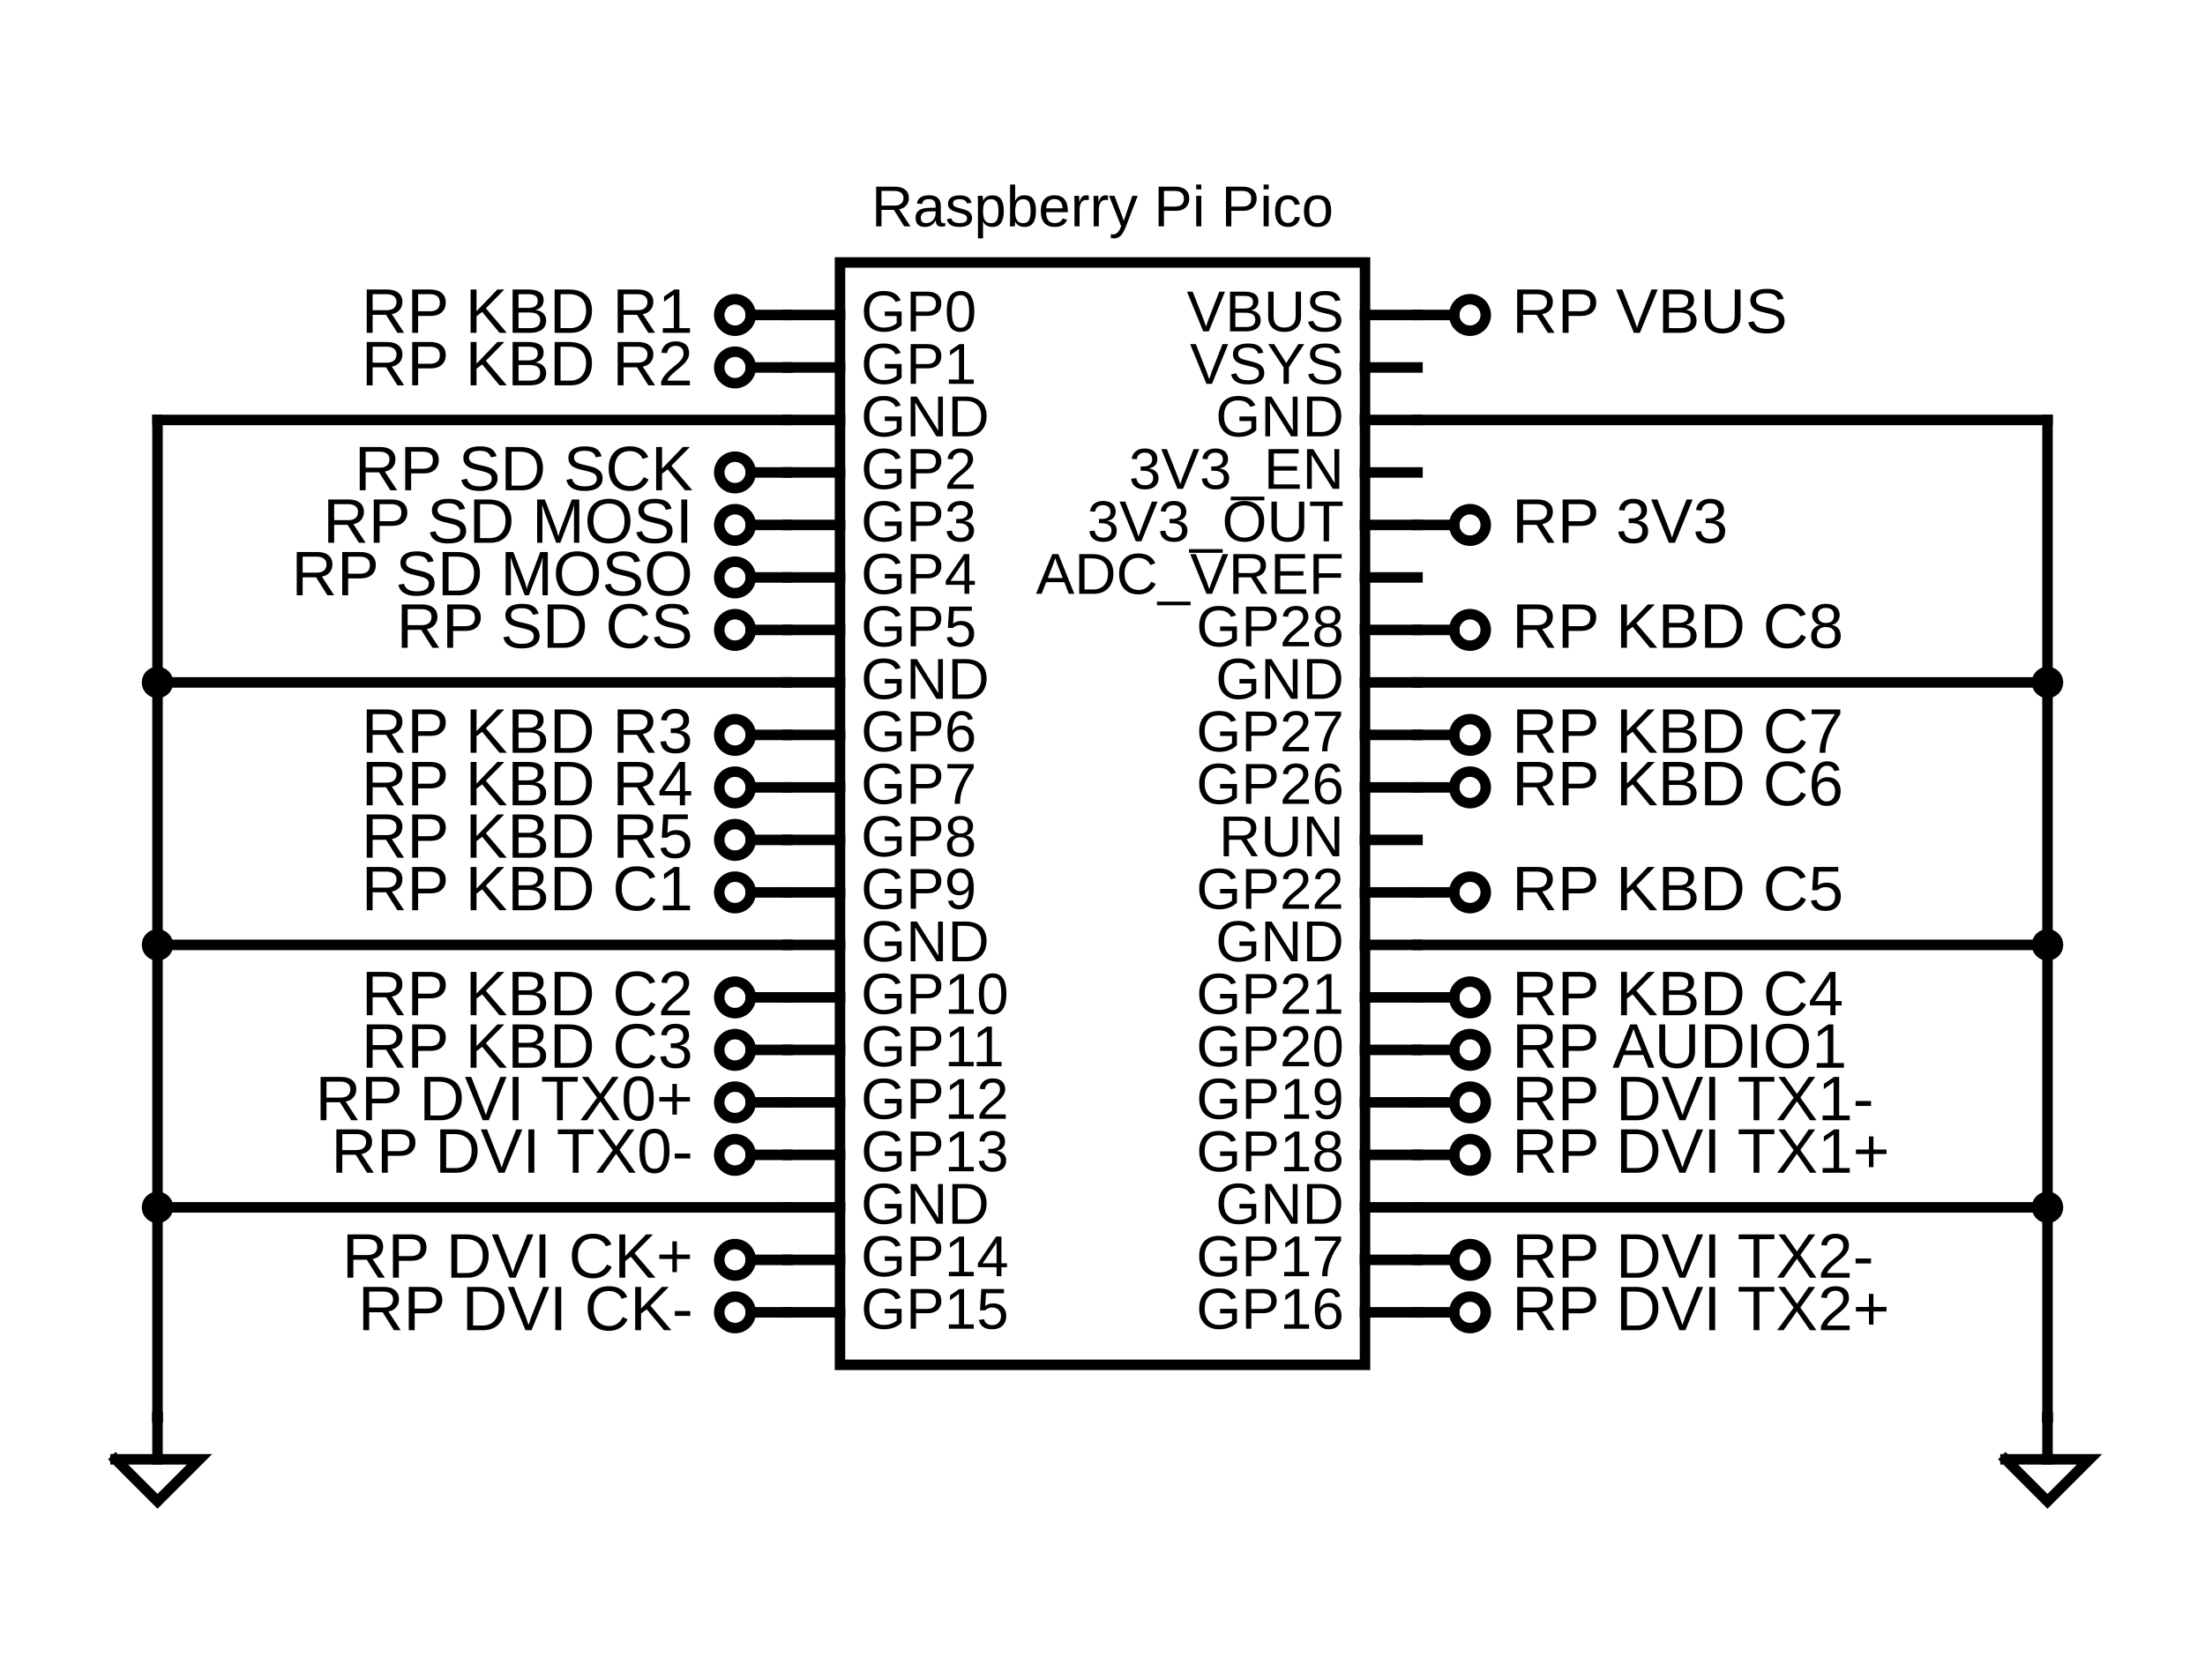
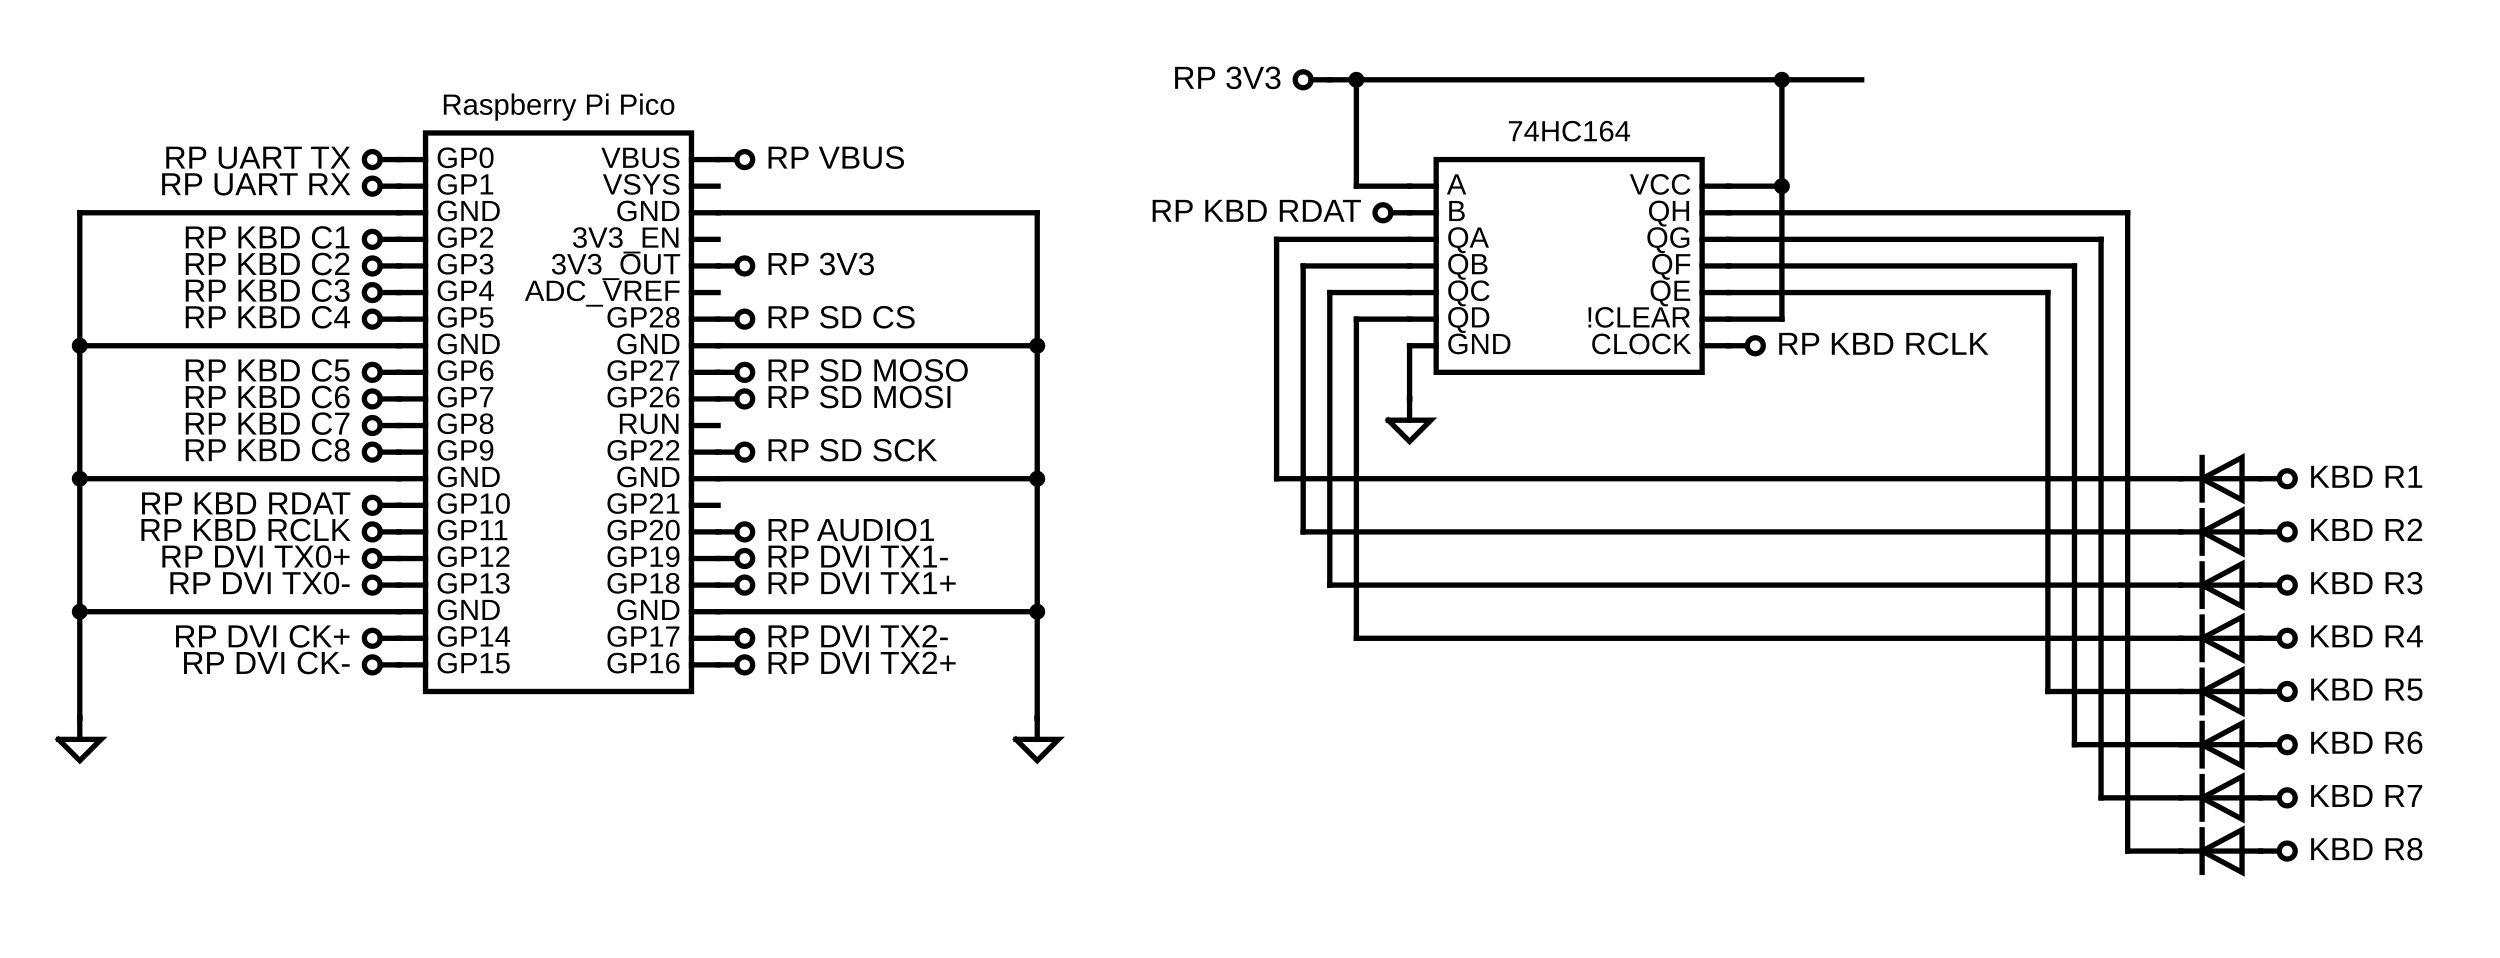
- <svg xmlns="http://www.w3.org/2000/svg" version="1.1" width="420" height="320">
-   <text x="288" y="120" style="font-family:Arial;font-size:12px;text-anchor:start" dominant-baseline="middle" transform="rotate(0, 288, 120)">RP KBD C8</text>
-   <line x1="270" y1="120" x2="277" y2="120" style="stroke:rgb(0, 0, 0);stroke-linecap:square;stroke-width:2" />
-   <ellipse cx="280" cy="120" rx="3" ry="3" style="fill-opacity:0;fill:rgb(0, 0, 0);stroke:rgb(0, 0, 0);stroke-width:2" />
-   <text x="288" y="150" style="font-family:Arial;font-size:12px;text-anchor:start" dominant-baseline="middle" transform="rotate(0, 288, 150)">RP KBD C6</text>
-   <line x1="270" y1="150" x2="277" y2="150" style="stroke:rgb(0, 0, 0);stroke-linecap:square;stroke-width:2" />
-   <ellipse cx="280" cy="150" rx="3" ry="3" style="fill-opacity:0;fill:rgb(0, 0, 0);stroke:rgb(0, 0, 0);stroke-width:2" />
-   <text x="288" y="170" style="font-family:Arial;font-size:12px;text-anchor:start" dominant-baseline="middle" transform="rotate(0, 288, 170)">RP KBD C5</text>
-   <line x1="270" y1="170" x2="277" y2="170" style="stroke:rgb(0, 0, 0);stroke-linecap:square;stroke-width:2" />
-   <ellipse cx="280" cy="170" rx="3" ry="3" style="fill-opacity:0;fill:rgb(0, 0, 0);stroke:rgb(0, 0, 0);stroke-width:2" />
-   <text x="132" y="200" style="font-family:Arial;font-size:12px;text-anchor:end" dominant-baseline="middle" transform="rotate(0, 132, 200)">RP KBD C3</text>
-   <line x1="143" y1="200" x2="150" y2="200" style="stroke:rgb(0, 0, 0);stroke-linecap:square;stroke-width:2" />
-   <ellipse cx="140" cy="200" rx="3" ry="3" style="fill-opacity:0;fill:rgb(0, 0, 0);stroke:rgb(0, 0, 0);stroke-width:2" />
-   <text x="132" y="190" style="font-family:Arial;font-size:12px;text-anchor:end" dominant-baseline="middle" transform="rotate(0, 132, 190)">RP KBD C2</text>
-   <line x1="143" y1="190" x2="150" y2="190" style="stroke:rgb(0, 0, 0);stroke-linecap:square;stroke-width:2" />
-   <ellipse cx="140" cy="190" rx="3" ry="3" style="fill-opacity:0;fill:rgb(0, 0, 0);stroke:rgb(0, 0, 0);stroke-width:2" />
-   <text x="132" y="170" style="font-family:Arial;font-size:12px;text-anchor:end" dominant-baseline="middle" transform="rotate(0, 132, 170)">RP KBD C1</text>
-   <line x1="143" y1="170" x2="150" y2="170" style="stroke:rgb(0, 0, 0);stroke-linecap:square;stroke-width:2" />
-   <ellipse cx="140" cy="170" rx="3" ry="3" style="fill-opacity:0;fill:rgb(0, 0, 0);stroke:rgb(0, 0, 0);stroke-width:2" />
-   <text x="132" y="160" style="font-family:Arial;font-size:12px;text-anchor:end" dominant-baseline="middle" transform="rotate(0, 132, 160)">RP KBD R5</text>
+ <svg xmlns="http://www.w3.org/2000/svg" version="1.1" width="940" height="360">
+   <line x1="800" y1="320" x2="820" y2="320" style="stroke:rgb(0, 0, 0);stroke-linecap:square;stroke-width:2" />
+   <line x1="790" y1="300" x2="820" y2="300" style="stroke:rgb(0, 0, 0);stroke-linecap:square;stroke-width:2" />
+   <line x1="780" y1="280" x2="830" y2="280" style="stroke:rgb(0, 0, 0);stroke-linecap:square;stroke-width:2" />
+   <line x1="770" y1="260" x2="820" y2="260" style="stroke:rgb(0, 0, 0);stroke-linecap:square;stroke-width:2" />
+   <line x1="480" y1="180" x2="820" y2="180" style="stroke:rgb(0, 0, 0);stroke-linecap:square;stroke-width:2" />
+   <line x1="500" y1="110" x2="500" y2="220" style="stroke:rgb(0, 0, 0);stroke-linecap:square;stroke-width:2" />
+   <line x1="480" y1="90" x2="480" y2="180" style="stroke:rgb(0, 0, 0);stroke-linecap:square;stroke-width:2" />
+   <line x1="500" y1="220" x2="820" y2="220" style="stroke:rgb(0, 0, 0);stroke-linecap:square;stroke-width:2" />
+   <line x1="490" y1="100" x2="490" y2="200" style="stroke:rgb(0, 0, 0);stroke-linecap:square;stroke-width:2" />
+   <line x1="480" y1="90" x2="530" y2="90" style="stroke:rgb(0, 0, 0);stroke-linecap:square;stroke-width:2" />
+   <line x1="490" y1="100" x2="530" y2="100" style="stroke:rgb(0, 0, 0);stroke-linecap:square;stroke-width:2" />
+   <line x1="500" y1="110" x2="530" y2="110" style="stroke:rgb(0, 0, 0);stroke-linecap:square;stroke-width:2" />
+   <line x1="490" y1="200" x2="820" y2="200" style="stroke:rgb(0, 0, 0);stroke-linecap:square;stroke-width:2" />
+   <line x1="800" y1="80" x2="800" y2="320" style="stroke:rgb(0, 0, 0);stroke-linecap:square;stroke-width:2" />
+   <line x1="650" y1="80" x2="800" y2="80" style="stroke:rgb(0, 0, 0);stroke-linecap:square;stroke-width:2" />
+   <line x1="790" y1="90" x2="790" y2="300" style="stroke:rgb(0, 0, 0);stroke-linecap:square;stroke-width:2" />
+   <line x1="650" y1="90" x2="790" y2="90" style="stroke:rgb(0, 0, 0);stroke-linecap:square;stroke-width:2" />
+   <line x1="780" y1="100" x2="780" y2="280" style="stroke:rgb(0, 0, 0);stroke-linecap:square;stroke-width:2" />
+   <line x1="650" y1="100" x2="780" y2="100" style="stroke:rgb(0, 0, 0);stroke-linecap:square;stroke-width:2" />
+   <line x1="770" y1="110" x2="770" y2="260" style="stroke:rgb(0, 0, 0);stroke-linecap:square;stroke-width:2" />
+   <line x1="650" y1="110" x2="770" y2="110" style="stroke:rgb(0, 0, 0);stroke-linecap:square;stroke-width:2" />
+   <line x1="510" y1="240" x2="820" y2="240" style="stroke:rgb(0, 0, 0);stroke-linecap:square;stroke-width:2" />
+   <line x1="510" y1="120" x2="510" y2="240" style="stroke:rgb(0, 0, 0);stroke-linecap:square;stroke-width:2" />
+   <line x1="510" y1="120" x2="530" y2="120" style="stroke:rgb(0, 0, 0);stroke-linecap:square;stroke-width:2" />
+   <line x1="530" y1="150" x2="530" y2="150" style="stroke:rgb(0, 0, 0);stroke-linecap:square;stroke-width:2" />
+   <line x1="530" y1="150" x2="530" y2="158" style="stroke:rgb(0, 0, 0);stroke-linecap:square;stroke-width:2" />
+   <path d="M 522,158 L 538,158 L 530,166 L 522,158" style="fill-opacity:0;fill:rgb(0, 0, 0);stroke:rgb(0, 0, 0);stroke-linecap:square;stroke-width:2" />
+   <line x1="530" y1="130" x2="530" y2="150" style="stroke:rgb(0, 0, 0);stroke-linecap:square;stroke-width:2" />
+   <line x1="670" y1="70" x2="670" y2="120" style="stroke:rgb(0, 0, 0);stroke-linecap:square;stroke-width:2" />
+   <line x1="650" y1="120" x2="670" y2="120" style="stroke:rgb(0, 0, 0);stroke-linecap:square;stroke-width:2" />
+   <text x="668" y="130" style="font-family:Arial;font-size:12px;text-anchor:start" dominant-baseline="middle" transform="rotate(0, 668, 130)">RP KBD RCLK</text>
+   <line x1="650" y1="130" x2="657" y2="130" style="stroke:rgb(0, 0, 0);stroke-linecap:square;stroke-width:2" />
+   <ellipse cx="660" cy="130" rx="3" ry="3" style="fill-opacity:0;fill:rgb(0, 0, 0);stroke:rgb(0, 0, 0);stroke-width:2" />
+   <text x="512" y="80" style="font-family:Arial;font-size:12px;text-anchor:end" dominant-baseline="middle" transform="rotate(0, 512, 80)">RP KBD RDAT</text>
+   <line x1="523" y1="80" x2="530" y2="80" style="stroke:rgb(0, 0, 0);stroke-linecap:square;stroke-width:2" />
+   <ellipse cx="520" cy="80" rx="3" ry="3" style="fill-opacity:0;fill:rgb(0, 0, 0);stroke:rgb(0, 0, 0);stroke-width:2" />
+   <line x1="670" y1="30" x2="670" y2="70" style="stroke:rgb(0, 0, 0);stroke-linecap:square;stroke-width:2" />
+   <line x1="650" y1="70" x2="670" y2="70" style="stroke:rgb(0, 0, 0);stroke-linecap:square;stroke-width:2" />
+   <line x1="510" y1="70" x2="530" y2="70" style="stroke:rgb(0, 0, 0);stroke-linecap:square;stroke-width:2" />
+   <line x1="510" y1="30" x2="510" y2="70" style="stroke:rgb(0, 0, 0);stroke-linecap:square;stroke-width:2" />
+   <line x1="500" y1="30" x2="700" y2="30" style="stroke:rgb(0, 0, 0);stroke-linecap:square;stroke-width:2" />
+   <line x1="850" y1="320" x2="820" y2="320" style="stroke:rgb(0, 0, 0);stroke-linecap:square;stroke-width:2" />
+   <path d="M 828,320 M 828,312 L 828,328 M 828,320 L 843,328 L 843,312 L 828,320" style="fill-opacity:0;fill:rgb(0, 0, 0);stroke:rgb(0, 0, 0);stroke-linecap:square;stroke-width:2" />
+   <line x1="850" y1="300" x2="820" y2="300" style="stroke:rgb(0, 0, 0);stroke-linecap:square;stroke-width:2" />
+   <path d="M 828,300 M 828,292 L 828,308 M 828,300 L 843,308 L 843,292 L 828,300" style="fill-opacity:0;fill:rgb(0, 0, 0);stroke:rgb(0, 0, 0);stroke-linecap:square;stroke-width:2" />
+   <line x1="850" y1="280" x2="820" y2="280" style="stroke:rgb(0, 0, 0);stroke-linecap:square;stroke-width:2" />
+   <path d="M 828,280 M 828,272 L 828,288 M 828,280 L 843,288 L 843,272 L 828,280" style="fill-opacity:0;fill:rgb(0, 0, 0);stroke:rgb(0, 0, 0);stroke-linecap:square;stroke-width:2" />
+   <line x1="850" y1="260" x2="820" y2="260" style="stroke:rgb(0, 0, 0);stroke-linecap:square;stroke-width:2" />
+   <path d="M 828,260 M 828,252 L 828,268 M 828,260 L 843,268 L 843,252 L 828,260" style="fill-opacity:0;fill:rgb(0, 0, 0);stroke:rgb(0, 0, 0);stroke-linecap:square;stroke-width:2" />
+   <line x1="850" y1="240" x2="820" y2="240" style="stroke:rgb(0, 0, 0);stroke-linecap:square;stroke-width:2" />
+   <path d="M 828,240 M 828,232 L 828,248 M 828,240 L 843,248 L 843,232 L 828,240" style="fill-opacity:0;fill:rgb(0, 0, 0);stroke:rgb(0, 0, 0);stroke-linecap:square;stroke-width:2" />
+   <line x1="850" y1="220" x2="820" y2="220" style="stroke:rgb(0, 0, 0);stroke-linecap:square;stroke-width:2" />
+   <path d="M 828,220 M 828,212 L 828,228 M 828,220 L 843,228 L 843,212 L 828,220" style="fill-opacity:0;fill:rgb(0, 0, 0);stroke:rgb(0, 0, 0);stroke-linecap:square;stroke-width:2" />
+   <line x1="850" y1="200" x2="820" y2="200" style="stroke:rgb(0, 0, 0);stroke-linecap:square;stroke-width:2" />
+   <path d="M 828,200 M 828,192 L 828,208 M 828,200 L 843,208 L 843,192 L 828,200" style="fill-opacity:0;fill:rgb(0, 0, 0);stroke:rgb(0, 0, 0);stroke-linecap:square;stroke-width:2" />
+   <line x1="850" y1="180" x2="820" y2="180" style="stroke:rgb(0, 0, 0);stroke-linecap:square;stroke-width:2" />
+   <path d="M 828,180 M 828,172 L 828,188 M 828,180 L 843,188 L 843,172 L 828,180" style="fill-opacity:0;fill:rgb(0, 0, 0);stroke:rgb(0, 0, 0);stroke-linecap:square;stroke-width:2" />
+   <text x="868" y="320" style="font-family:Arial;font-size:12px;text-anchor:start" dominant-baseline="middle" transform="rotate(0, 868, 320)">KBD R8</text>
+   <line x1="850" y1="320" x2="857" y2="320" style="stroke:rgb(0, 0, 0);stroke-linecap:square;stroke-width:2" />
+   <ellipse cx="860" cy="320" rx="3" ry="3" style="fill-opacity:0;fill:rgb(0, 0, 0);stroke:rgb(0, 0, 0);stroke-width:2" />
+   <text x="868" y="300" style="font-family:Arial;font-size:12px;text-anchor:start" dominant-baseline="middle" transform="rotate(0, 868, 300)">KBD R7</text>
+   <line x1="850" y1="300" x2="857" y2="300" style="stroke:rgb(0, 0, 0);stroke-linecap:square;stroke-width:2" />
+   <ellipse cx="860" cy="300" rx="3" ry="3" style="fill-opacity:0;fill:rgb(0, 0, 0);stroke:rgb(0, 0, 0);stroke-width:2" />
+   <text x="868" y="280" style="font-family:Arial;font-size:12px;text-anchor:start" dominant-baseline="middle" transform="rotate(0, 868, 280)">KBD R6</text>
+   <line x1="850" y1="280" x2="857" y2="280" style="stroke:rgb(0, 0, 0);stroke-linecap:square;stroke-width:2" />
+   <ellipse cx="860" cy="280" rx="3" ry="3" style="fill-opacity:0;fill:rgb(0, 0, 0);stroke:rgb(0, 0, 0);stroke-width:2" />
+   <text x="868" y="260" style="font-family:Arial;font-size:12px;text-anchor:start" dominant-baseline="middle" transform="rotate(0, 868, 260)">KBD R5</text>
+   <line x1="850" y1="260" x2="857" y2="260" style="stroke:rgb(0, 0, 0);stroke-linecap:square;stroke-width:2" />
+   <ellipse cx="860" cy="260" rx="3" ry="3" style="fill-opacity:0;fill:rgb(0, 0, 0);stroke:rgb(0, 0, 0);stroke-width:2" />
+   <text x="868" y="240" style="font-family:Arial;font-size:12px;text-anchor:start" dominant-baseline="middle" transform="rotate(0, 868, 240)">KBD R4</text>
+   <line x1="850" y1="240" x2="857" y2="240" style="stroke:rgb(0, 0, 0);stroke-linecap:square;stroke-width:2" />
+   <ellipse cx="860" cy="240" rx="3" ry="3" style="fill-opacity:0;fill:rgb(0, 0, 0);stroke:rgb(0, 0, 0);stroke-width:2" />
+   <text x="868" y="220" style="font-family:Arial;font-size:12px;text-anchor:start" dominant-baseline="middle" transform="rotate(0, 868, 220)">KBD R3</text>
+   <line x1="850" y1="220" x2="857" y2="220" style="stroke:rgb(0, 0, 0);stroke-linecap:square;stroke-width:2" />
+   <ellipse cx="860" cy="220" rx="3" ry="3" style="fill-opacity:0;fill:rgb(0, 0, 0);stroke:rgb(0, 0, 0);stroke-width:2" />
+   <text x="868" y="200" style="font-family:Arial;font-size:12px;text-anchor:start" dominant-baseline="middle" transform="rotate(0, 868, 200)">KBD R2</text>
+   <line x1="850" y1="200" x2="857" y2="200" style="stroke:rgb(0, 0, 0);stroke-linecap:square;stroke-width:2" />
+   <ellipse cx="860" cy="200" rx="3" ry="3" style="fill-opacity:0;fill:rgb(0, 0, 0);stroke:rgb(0, 0, 0);stroke-width:2" />
+   <text x="868" y="180" style="font-family:Arial;font-size:12px;text-anchor:start" dominant-baseline="middle" transform="rotate(0, 868, 180)">KBD R1</text>
+   <line x1="850" y1="180" x2="857" y2="180" style="stroke:rgb(0, 0, 0);stroke-linecap:square;stroke-width:2" />
+   <ellipse cx="860" cy="180" rx="3" ry="3" style="fill-opacity:0;fill:rgb(0, 0, 0);stroke:rgb(0, 0, 0);stroke-width:2" />
+   <text x="482" y="30" style="font-family:Arial;font-size:12px;text-anchor:end" dominant-baseline="middle" transform="rotate(0, 482, 30)">RP 3V3</text>
+   <line x1="493" y1="30" x2="500" y2="30" style="stroke:rgb(0, 0, 0);stroke-linecap:square;stroke-width:2" />
+   <ellipse cx="490" cy="30" rx="3" ry="3" style="fill-opacity:0;fill:rgb(0, 0, 0);stroke:rgb(0, 0, 0);stroke-width:2" />
+   <text x="590" y="50" style="font-family:Arial;font-size:11px;text-anchor:middle" dominant-baseline="middle" transform="rotate(0, 590, 50)">74HC164</text>
+   <rect x="540" y="60" width="100" height="80" style="fill-opacity:0;fill:rgb(0, 0, 0);stroke:rgb(0, 0, 0);stroke-width:2" />
+   <line x1="530" y1="70" x2="540" y2="70" style="stroke:rgb(0, 0, 0);stroke-linecap:square;stroke-width:2" />
+   <text x="544" y="70" style="font-family:Arial;font-size:11px;text-anchor:start" dominant-baseline="middle" transform="rotate(0, 544, 70)">A</text>
+   <line x1="640" y1="70" x2="650" y2="70" style="stroke:rgb(0, 0, 0);stroke-linecap:square;stroke-width:2" />
+   <text x="636" y="70" style="font-family:Arial;font-size:11px;text-anchor:end" dominant-baseline="middle" transform="rotate(0, 636, 70)">VCC</text>
+   <line x1="530" y1="80" x2="540" y2="80" style="stroke:rgb(0, 0, 0);stroke-linecap:square;stroke-width:2" />
+   <text x="544" y="80" style="font-family:Arial;font-size:11px;text-anchor:start" dominant-baseline="middle" transform="rotate(0, 544, 80)">B</text>
+   <line x1="640" y1="80" x2="650" y2="80" style="stroke:rgb(0, 0, 0);stroke-linecap:square;stroke-width:2" />
+   <text x="636" y="80" style="font-family:Arial;font-size:11px;text-anchor:end" dominant-baseline="middle" transform="rotate(0, 636, 80)">QH</text>
+   <line x1="530" y1="90" x2="540" y2="90" style="stroke:rgb(0, 0, 0);stroke-linecap:square;stroke-width:2" />
+   <text x="544" y="90" style="font-family:Arial;font-size:11px;text-anchor:start" dominant-baseline="middle" transform="rotate(0, 544, 90)">QA</text>
+   <line x1="640" y1="90" x2="650" y2="90" style="stroke:rgb(0, 0, 0);stroke-linecap:square;stroke-width:2" />
+   <text x="636" y="90" style="font-family:Arial;font-size:11px;text-anchor:end" dominant-baseline="middle" transform="rotate(0, 636, 90)">QG</text>
+   <line x1="530" y1="100" x2="540" y2="100" style="stroke:rgb(0, 0, 0);stroke-linecap:square;stroke-width:2" />
+   <text x="544" y="100" style="font-family:Arial;font-size:11px;text-anchor:start" dominant-baseline="middle" transform="rotate(0, 544, 100)">QB</text>
+   <line x1="640" y1="100" x2="650" y2="100" style="stroke:rgb(0, 0, 0);stroke-linecap:square;stroke-width:2" />
+   <text x="636" y="100" style="font-family:Arial;font-size:11px;text-anchor:end" dominant-baseline="middle" transform="rotate(0, 636, 100)">QF</text>
+   <line x1="530" y1="110" x2="540" y2="110" style="stroke:rgb(0, 0, 0);stroke-linecap:square;stroke-width:2" />
+   <text x="544" y="110" style="font-family:Arial;font-size:11px;text-anchor:start" dominant-baseline="middle" transform="rotate(0, 544, 110)">QC</text>
+   <line x1="640" y1="110" x2="650" y2="110" style="stroke:rgb(0, 0, 0);stroke-linecap:square;stroke-width:2" />
+   <text x="636" y="110" style="font-family:Arial;font-size:11px;text-anchor:end" dominant-baseline="middle" transform="rotate(0, 636, 110)">QE</text>
+   <line x1="530" y1="120" x2="540" y2="120" style="stroke:rgb(0, 0, 0);stroke-linecap:square;stroke-width:2" />
+   <text x="544" y="120" style="font-family:Arial;font-size:11px;text-anchor:start" dominant-baseline="middle" transform="rotate(0, 544, 120)">QD</text>
+   <line x1="640" y1="120" x2="650" y2="120" style="stroke:rgb(0, 0, 0);stroke-linecap:square;stroke-width:2" />
+   <text x="636" y="120" style="font-family:Arial;font-size:11px;text-anchor:end" dominant-baseline="middle" transform="rotate(0, 636, 120)">!CLEAR</text>
+   <line x1="530" y1="130" x2="540" y2="130" style="stroke:rgb(0, 0, 0);stroke-linecap:square;stroke-width:2" />
+   <text x="544" y="130" style="font-family:Arial;font-size:11px;text-anchor:start" dominant-baseline="middle" transform="rotate(0, 544, 130)">GND</text>
+   <line x1="640" y1="130" x2="650" y2="130" style="stroke:rgb(0, 0, 0);stroke-linecap:square;stroke-width:2" />
+   <text x="636" y="130" style="font-family:Arial;font-size:11px;text-anchor:end" dominant-baseline="middle" transform="rotate(0, 636, 130)">CLOCK</text>
+   <text x="132" y="70" style="font-family:Arial;font-size:12px;text-anchor:end" dominant-baseline="middle" transform="rotate(0, 132, 70)">RP UART RX</text>
+   <line x1="143" y1="70" x2="150" y2="70" style="stroke:rgb(0, 0, 0);stroke-linecap:square;stroke-width:2" />
+   <ellipse cx="140" cy="70" rx="3" ry="3" style="fill-opacity:0;fill:rgb(0, 0, 0);stroke:rgb(0, 0, 0);stroke-width:2" />
+   <text x="132" y="60" style="font-family:Arial;font-size:12px;text-anchor:end" dominant-baseline="middle" transform="rotate(0, 132, 60)">RP UART TX</text>
+   <line x1="143" y1="60" x2="150" y2="60" style="stroke:rgb(0, 0, 0);stroke-linecap:square;stroke-width:2" />
+   <ellipse cx="140" cy="60" rx="3" ry="3" style="fill-opacity:0;fill:rgb(0, 0, 0);stroke:rgb(0, 0, 0);stroke-width:2" />
+   <text x="132" y="160" style="font-family:Arial;font-size:12px;text-anchor:end" dominant-baseline="middle" transform="rotate(0, 132, 160)">RP KBD C7</text>
  <line x1="143" y1="160" x2="150" y2="160" style="stroke:rgb(0, 0, 0);stroke-linecap:square;stroke-width:2" />
  <ellipse cx="140" cy="160" rx="3" ry="3" style="fill-opacity:0;fill:rgb(0, 0, 0);stroke:rgb(0, 0, 0);stroke-width:2" />
+   <text x="132" y="110" style="font-family:Arial;font-size:12px;text-anchor:end" dominant-baseline="middle" transform="rotate(0, 132, 110)">RP KBD C3</text>
+   <line x1="143" y1="110" x2="150" y2="110" style="stroke:rgb(0, 0, 0);stroke-linecap:square;stroke-width:2" />
+   <ellipse cx="140" cy="110" rx="3" ry="3" style="fill-opacity:0;fill:rgb(0, 0, 0);stroke:rgb(0, 0, 0);stroke-width:2" />
+   <text x="132" y="100" style="font-family:Arial;font-size:12px;text-anchor:end" dominant-baseline="middle" transform="rotate(0, 132, 100)">RP KBD C2</text>
+   <line x1="143" y1="100" x2="150" y2="100" style="stroke:rgb(0, 0, 0);stroke-linecap:square;stroke-width:2" />
+   <ellipse cx="140" cy="100" rx="3" ry="3" style="fill-opacity:0;fill:rgb(0, 0, 0);stroke:rgb(0, 0, 0);stroke-width:2" />
+   <text x="132" y="90" style="font-family:Arial;font-size:12px;text-anchor:end" dominant-baseline="middle" transform="rotate(0, 132, 90)">RP KBD C1</text>
+   <line x1="143" y1="90" x2="150" y2="90" style="stroke:rgb(0, 0, 0);stroke-linecap:square;stroke-width:2" />
+   <ellipse cx="140" cy="90" rx="3" ry="3" style="fill-opacity:0;fill:rgb(0, 0, 0);stroke:rgb(0, 0, 0);stroke-width:2" />
+   <text x="132" y="150" style="font-family:Arial;font-size:12px;text-anchor:end" dominant-baseline="middle" transform="rotate(0, 132, 150)">RP KBD C6</text>
+   <line x1="143" y1="150" x2="150" y2="150" style="stroke:rgb(0, 0, 0);stroke-linecap:square;stroke-width:2" />
+   <ellipse cx="140" cy="150" rx="3" ry="3" style="fill-opacity:0;fill:rgb(0, 0, 0);stroke:rgb(0, 0, 0);stroke-width:2" />
  <text x="288" y="60" style="font-family:Arial;font-size:12px;text-anchor:start" dominant-baseline="middle" transform="rotate(0, 288, 60)">RP VBUS</text>
  <line x1="270" y1="60" x2="277" y2="60" style="stroke:rgb(0, 0, 0);stroke-linecap:square;stroke-width:2" />
  <ellipse cx="280" cy="60" rx="3" ry="3" style="fill-opacity:0;fill:rgb(0, 0, 0);stroke:rgb(0, 0, 0);stroke-width:2" />
  <line x1="30" y1="270" x2="30" y2="270" style="stroke:rgb(0, 0, 0);stroke-linecap:square;stroke-width:2" />
  <line x1="30" y1="270" x2="30" y2="278" style="stroke:rgb(0, 0, 0);stroke-linecap:square;stroke-width:2" />
  <path d="M 22,278 L 38,278 L 30,286 L 22,278" style="fill-opacity:0;fill:rgb(0, 0, 0);stroke:rgb(0, 0, 0);stroke-linecap:square;stroke-width:2" />
  <line x1="30" y1="230" x2="150" y2="230" style="stroke:rgb(0, 0, 0);stroke-linecap:square;stroke-width:2" />
  <line x1="30" y1="180" x2="150" y2="180" style="stroke:rgb(0, 0, 0);stroke-linecap:square;stroke-width:2" />
  <line x1="30" y1="130" x2="150" y2="130" style="stroke:rgb(0, 0, 0);stroke-linecap:square;stroke-width:2" />
  <line x1="30" y1="80" x2="30" y2="270" style="stroke:rgb(0, 0, 0);stroke-linecap:square;stroke-width:2" />
  <line x1="30" y1="80" x2="150" y2="80" style="stroke:rgb(0, 0, 0);stroke-linecap:square;stroke-width:2" />
  <line x1="390" y1="80" x2="390" y2="270" style="stroke:rgb(0, 0, 0);stroke-linecap:square;stroke-width:2" />
  <text x="288" y="100" style="font-family:Arial;font-size:12px;text-anchor:start" dominant-baseline="middle" transform="rotate(0, 288, 100)">RP 3V3</text>
  <line x1="270" y1="100" x2="277" y2="100" style="stroke:rgb(0, 0, 0);stroke-linecap:square;stroke-width:2" />
  <ellipse cx="280" cy="100" rx="3" ry="3" style="fill-opacity:0;fill:rgb(0, 0, 0);stroke:rgb(0, 0, 0);stroke-width:2" />
-   <text x="132" y="140" style="font-family:Arial;font-size:12px;text-anchor:end" dominant-baseline="middle" transform="rotate(0, 132, 140)">RP KBD R3</text>
+   <text x="132" y="120" style="font-family:Arial;font-size:12px;text-anchor:end" dominant-baseline="middle" transform="rotate(0, 132, 120)">RP KBD C4</text>
+   <line x1="143" y1="120" x2="150" y2="120" style="stroke:rgb(0, 0, 0);stroke-linecap:square;stroke-width:2" />
+   <ellipse cx="140" cy="120" rx="3" ry="3" style="fill-opacity:0;fill:rgb(0, 0, 0);stroke:rgb(0, 0, 0);stroke-width:2" />
+   <text x="132" y="140" style="font-family:Arial;font-size:12px;text-anchor:end" dominant-baseline="middle" transform="rotate(0, 132, 140)">RP KBD C5</text>
  <line x1="143" y1="140" x2="150" y2="140" style="stroke:rgb(0, 0, 0);stroke-linecap:square;stroke-width:2" />
  <ellipse cx="140" cy="140" rx="3" ry="3" style="fill-opacity:0;fill:rgb(0, 0, 0);stroke:rgb(0, 0, 0);stroke-width:2" />
-   <text x="132" y="150" style="font-family:Arial;font-size:12px;text-anchor:end" dominant-baseline="middle" transform="rotate(0, 132, 150)">RP KBD R4</text>
-   <line x1="143" y1="150" x2="150" y2="150" style="stroke:rgb(0, 0, 0);stroke-linecap:square;stroke-width:2" />
-   <ellipse cx="140" cy="150" rx="3" ry="3" style="fill-opacity:0;fill:rgb(0, 0, 0);stroke:rgb(0, 0, 0);stroke-width:2" />
-   <text x="132" y="110" style="font-family:Arial;font-size:12px;text-anchor:end" dominant-baseline="middle" transform="rotate(0, 132, 110)">RP SD MOSO</text>
-   <line x1="143" y1="110" x2="150" y2="110" style="stroke:rgb(0, 0, 0);stroke-linecap:square;stroke-width:2" />
-   <ellipse cx="140" cy="110" rx="3" ry="3" style="fill-opacity:0;fill:rgb(0, 0, 0);stroke:rgb(0, 0, 0);stroke-width:2" />
-   <text x="132" y="120" style="font-family:Arial;font-size:12px;text-anchor:end" dominant-baseline="middle" transform="rotate(0, 132, 120)">RP SD CS</text>
-   <line x1="143" y1="120" x2="150" y2="120" style="stroke:rgb(0, 0, 0);stroke-linecap:square;stroke-width:2" />
-   <ellipse cx="140" cy="120" rx="3" ry="3" style="fill-opacity:0;fill:rgb(0, 0, 0);stroke:rgb(0, 0, 0);stroke-width:2" />
-   <text x="132" y="90" style="font-family:Arial;font-size:12px;text-anchor:end" dominant-baseline="middle" transform="rotate(0, 132, 90)">RP SD SCK</text>
-   <line x1="143" y1="90" x2="150" y2="90" style="stroke:rgb(0, 0, 0);stroke-linecap:square;stroke-width:2" />
-   <ellipse cx="140" cy="90" rx="3" ry="3" style="fill-opacity:0;fill:rgb(0, 0, 0);stroke:rgb(0, 0, 0);stroke-width:2" />
-   <text x="132" y="100" style="font-family:Arial;font-size:12px;text-anchor:end" dominant-baseline="middle" transform="rotate(0, 132, 100)">RP SD MOSI</text>
-   <line x1="143" y1="100" x2="150" y2="100" style="stroke:rgb(0, 0, 0);stroke-linecap:square;stroke-width:2" />
-   <ellipse cx="140" cy="100" rx="3" ry="3" style="fill-opacity:0;fill:rgb(0, 0, 0);stroke:rgb(0, 0, 0);stroke-width:2" />
-   <text x="132" y="60" style="font-family:Arial;font-size:12px;text-anchor:end" dominant-baseline="middle" transform="rotate(0, 132, 60)">RP KBD R1</text>
-   <line x1="143" y1="60" x2="150" y2="60" style="stroke:rgb(0, 0, 0);stroke-linecap:square;stroke-width:2" />
-   <ellipse cx="140" cy="60" rx="3" ry="3" style="fill-opacity:0;fill:rgb(0, 0, 0);stroke:rgb(0, 0, 0);stroke-width:2" />
-   <text x="132" y="70" style="font-family:Arial;font-size:12px;text-anchor:end" dominant-baseline="middle" transform="rotate(0, 132, 70)">RP KBD R2</text>
-   <line x1="143" y1="70" x2="150" y2="70" style="stroke:rgb(0, 0, 0);stroke-linecap:square;stroke-width:2" />
-   <ellipse cx="140" cy="70" rx="3" ry="3" style="fill-opacity:0;fill:rgb(0, 0, 0);stroke:rgb(0, 0, 0);stroke-width:2" />
+   <text x="288" y="140" style="font-family:Arial;font-size:12px;text-anchor:start" dominant-baseline="middle" transform="rotate(0, 288, 140)">RP SD MOSO</text>
+   <line x1="270" y1="140" x2="277" y2="140" style="stroke:rgb(0, 0, 0);stroke-linecap:square;stroke-width:2" />
+   <ellipse cx="280" cy="140" rx="3" ry="3" style="fill-opacity:0;fill:rgb(0, 0, 0);stroke:rgb(0, 0, 0);stroke-width:2" />
+   <text x="288" y="120" style="font-family:Arial;font-size:12px;text-anchor:start" dominant-baseline="middle" transform="rotate(0, 288, 120)">RP SD CS</text>
+   <line x1="270" y1="120" x2="277" y2="120" style="stroke:rgb(0, 0, 0);stroke-linecap:square;stroke-width:2" />
+   <ellipse cx="280" cy="120" rx="3" ry="3" style="fill-opacity:0;fill:rgb(0, 0, 0);stroke:rgb(0, 0, 0);stroke-width:2" />
+   <text x="288" y="170" style="font-family:Arial;font-size:12px;text-anchor:start" dominant-baseline="middle" transform="rotate(0, 288, 170)">RP SD SCK</text>
+   <line x1="270" y1="170" x2="277" y2="170" style="stroke:rgb(0, 0, 0);stroke-linecap:square;stroke-width:2" />
+   <ellipse cx="280" cy="170" rx="3" ry="3" style="fill-opacity:0;fill:rgb(0, 0, 0);stroke:rgb(0, 0, 0);stroke-width:2" />
+   <text x="288" y="150" style="font-family:Arial;font-size:12px;text-anchor:start" dominant-baseline="middle" transform="rotate(0, 288, 150)">RP SD MOSI</text>
+   <line x1="270" y1="150" x2="277" y2="150" style="stroke:rgb(0, 0, 0);stroke-linecap:square;stroke-width:2" />
+   <ellipse cx="280" cy="150" rx="3" ry="3" style="fill-opacity:0;fill:rgb(0, 0, 0);stroke:rgb(0, 0, 0);stroke-width:2" />
+   <text x="132" y="190" style="font-family:Arial;font-size:12px;text-anchor:end" dominant-baseline="middle" transform="rotate(0, 132, 190)">RP KBD RDAT</text>
+   <line x1="143" y1="190" x2="150" y2="190" style="stroke:rgb(0, 0, 0);stroke-linecap:square;stroke-width:2" />
+   <ellipse cx="140" cy="190" rx="3" ry="3" style="fill-opacity:0;fill:rgb(0, 0, 0);stroke:rgb(0, 0, 0);stroke-width:2" />
+   <text x="132" y="200" style="font-family:Arial;font-size:12px;text-anchor:end" dominant-baseline="middle" transform="rotate(0, 132, 200)">RP KBD RCLK</text>
+   <line x1="143" y1="200" x2="150" y2="200" style="stroke:rgb(0, 0, 0);stroke-linecap:square;stroke-width:2" />
+   <ellipse cx="140" cy="200" rx="3" ry="3" style="fill-opacity:0;fill:rgb(0, 0, 0);stroke:rgb(0, 0, 0);stroke-width:2" />
  <line x1="270" y1="80" x2="390" y2="80" style="stroke:rgb(0, 0, 0);stroke-linecap:square;stroke-width:2" />
  <line x1="270" y1="130" x2="390" y2="130" style="stroke:rgb(0, 0, 0);stroke-linecap:square;stroke-width:2" />
  <line x1="270" y1="180" x2="390" y2="180" style="stroke:rgb(0, 0, 0);stroke-linecap:square;stroke-width:2" />
  <line x1="270" y1="230" x2="390" y2="230" style="stroke:rgb(0, 0, 0);stroke-linecap:square;stroke-width:2" />
  <line x1="390" y1="270" x2="390" y2="270" style="stroke:rgb(0, 0, 0);stroke-linecap:square;stroke-width:2" />
  <line x1="390" y1="270" x2="390" y2="278" style="stroke:rgb(0, 0, 0);stroke-linecap:square;stroke-width:2" />
  <path d="M 382,278 L 398,278 L 390,286 L 382,278" style="fill-opacity:0;fill:rgb(0, 0, 0);stroke:rgb(0, 0, 0);stroke-linecap:square;stroke-width:2" />
-   <text x="288" y="140" style="font-family:Arial;font-size:12px;text-anchor:start" dominant-baseline="middle" transform="rotate(0, 288, 140)">RP KBD C7</text>
-   <line x1="270" y1="140" x2="277" y2="140" style="stroke:rgb(0, 0, 0);stroke-linecap:square;stroke-width:2" />
-   <ellipse cx="280" cy="140" rx="3" ry="3" style="fill-opacity:0;fill:rgb(0, 0, 0);stroke:rgb(0, 0, 0);stroke-width:2" />
-   <text x="288" y="190" style="font-family:Arial;font-size:12px;text-anchor:start" dominant-baseline="middle" transform="rotate(0, 288, 190)">RP KBD C4</text>
-   <line x1="270" y1="190" x2="277" y2="190" style="stroke:rgb(0, 0, 0);stroke-linecap:square;stroke-width:2" />
-   <ellipse cx="280" cy="190" rx="3" ry="3" style="fill-opacity:0;fill:rgb(0, 0, 0);stroke:rgb(0, 0, 0);stroke-width:2" />
+   <text x="132" y="170" style="font-family:Arial;font-size:12px;text-anchor:end" dominant-baseline="middle" transform="rotate(0, 132, 170)">RP KBD C8</text>
+   <line x1="143" y1="170" x2="150" y2="170" style="stroke:rgb(0, 0, 0);stroke-linecap:square;stroke-width:2" />
+   <ellipse cx="140" cy="170" rx="3" ry="3" style="fill-opacity:0;fill:rgb(0, 0, 0);stroke:rgb(0, 0, 0);stroke-width:2" />
  <text x="288" y="200" style="font-family:Arial;font-size:12px;text-anchor:start" dominant-baseline="middle" transform="rotate(0, 288, 200)">RP AUDIO1</text>
  <line x1="270" y1="200" x2="277" y2="200" style="stroke:rgb(0, 0, 0);stroke-linecap:square;stroke-width:2" />
  <ellipse cx="280" cy="200" rx="3" ry="3" style="fill-opacity:0;fill:rgb(0, 0, 0);stroke:rgb(0, 0, 0);stroke-width:2" />
  <text x="288" y="210" style="font-family:Arial;font-size:12px;text-anchor:start" dominant-baseline="middle" transform="rotate(0, 288, 210)">RP DVI TX1-</text>
  <line x1="270" y1="210" x2="277" y2="210" style="stroke:rgb(0, 0, 0);stroke-linecap:square;stroke-width:2" />
  <ellipse cx="280" cy="210" rx="3" ry="3" style="fill-opacity:0;fill:rgb(0, 0, 0);stroke:rgb(0, 0, 0);stroke-width:2" />
  <text x="288" y="220" style="font-family:Arial;font-size:12px;text-anchor:start" dominant-baseline="middle" transform="rotate(0, 288, 220)">RP DVI TX1+</text>
  <line x1="270" y1="220" x2="277" y2="220" style="stroke:rgb(0, 0, 0);stroke-linecap:square;stroke-width:2" />
  <ellipse cx="280" cy="220" rx="3" ry="3" style="fill-opacity:0;fill:rgb(0, 0, 0);stroke:rgb(0, 0, 0);stroke-width:2" />
  <text x="288" y="240" style="font-family:Arial;font-size:12px;text-anchor:start" dominant-baseline="middle" transform="rotate(0, 288, 240)">RP DVI TX2-</text>
  <line x1="270" y1="240" x2="277" y2="240" style="stroke:rgb(0, 0, 0);stroke-linecap:square;stroke-width:2" />
  <ellipse cx="280" cy="240" rx="3" ry="3" style="fill-opacity:0;fill:rgb(0, 0, 0);stroke:rgb(0, 0, 0);stroke-width:2" />
  <text x="288" y="250" style="font-family:Arial;font-size:12px;text-anchor:start" dominant-baseline="middle" transform="rotate(0, 288, 250)">RP DVI TX2+</text>
  <line x1="270" y1="250" x2="277" y2="250" style="stroke:rgb(0, 0, 0);stroke-linecap:square;stroke-width:2" />
  <ellipse cx="280" cy="250" rx="3" ry="3" style="fill-opacity:0;fill:rgb(0, 0, 0);stroke:rgb(0, 0, 0);stroke-width:2" />
  <text x="132" y="210" style="font-family:Arial;font-size:12px;text-anchor:end" dominant-baseline="middle" transform="rotate(0, 132, 210)">RP DVI TX0+</text>
  <line x1="143" y1="210" x2="150" y2="210" style="stroke:rgb(0, 0, 0);stroke-linecap:square;stroke-width:2" />
  <ellipse cx="140" cy="210" rx="3" ry="3" style="fill-opacity:0;fill:rgb(0, 0, 0);stroke:rgb(0, 0, 0);stroke-width:2" />
  <text x="132" y="220" style="font-family:Arial;font-size:12px;text-anchor:end" dominant-baseline="middle" transform="rotate(0, 132, 220)">RP DVI TX0-</text>
  <line x1="143" y1="220" x2="150" y2="220" style="stroke:rgb(0, 0, 0);stroke-linecap:square;stroke-width:2" />
  <ellipse cx="140" cy="220" rx="3" ry="3" style="fill-opacity:0;fill:rgb(0, 0, 0);stroke:rgb(0, 0, 0);stroke-width:2" />
  <text x="132" y="240" style="font-family:Arial;font-size:12px;text-anchor:end" dominant-baseline="middle" transform="rotate(0, 132, 240)">RP DVI CK+</text>
  <line x1="143" y1="240" x2="150" y2="240" style="stroke:rgb(0, 0, 0);stroke-linecap:square;stroke-width:2" />
  <ellipse cx="140" cy="240" rx="3" ry="3" style="fill-opacity:0;fill:rgb(0, 0, 0);stroke:rgb(0, 0, 0);stroke-width:2" />
  <text x="132" y="250" style="font-family:Arial;font-size:12px;text-anchor:end" dominant-baseline="middle" transform="rotate(0, 132, 250)">RP DVI CK-</text>
  <line x1="143" y1="250" x2="150" y2="250" style="stroke:rgb(0, 0, 0);stroke-linecap:square;stroke-width:2" />
  <ellipse cx="140" cy="250" rx="3" ry="3" style="fill-opacity:0;fill:rgb(0, 0, 0);stroke:rgb(0, 0, 0);stroke-width:2" />
  <text x="210" y="40" style="font-family:Arial;font-size:11px;text-anchor:middle" dominant-baseline="middle" transform="rotate(0, 210, 40)">Raspberry Pi Pico</text>
  <rect x="160" y="50" width="100" height="210" style="fill-opacity:0;fill:rgb(0, 0, 0);stroke:rgb(0, 0, 0);stroke-width:2" />
  <line x1="150" y1="60" x2="160" y2="60" style="stroke:rgb(0, 0, 0);stroke-linecap:square;stroke-width:2" />
  <text x="164" y="60" style="font-family:Arial;font-size:11px;text-anchor:start" dominant-baseline="middle" transform="rotate(0, 164, 60)">GP0</text>
  <line x1="260" y1="60" x2="270" y2="60" style="stroke:rgb(0, 0, 0);stroke-linecap:square;stroke-width:2" />
  <text x="256" y="60" style="font-family:Arial;font-size:11px;text-anchor:end" dominant-baseline="middle" transform="rotate(0, 256, 60)">VBUS</text>
  <line x1="150" y1="70" x2="160" y2="70" style="stroke:rgb(0, 0, 0);stroke-linecap:square;stroke-width:2" />
  <text x="164" y="70" style="font-family:Arial;font-size:11px;text-anchor:start" dominant-baseline="middle" transform="rotate(0, 164, 70)">GP1</text>
  <line x1="260" y1="70" x2="270" y2="70" style="stroke:rgb(0, 0, 0);stroke-linecap:square;stroke-width:2" />
  <text x="256" y="70" style="font-family:Arial;font-size:11px;text-anchor:end" dominant-baseline="middle" transform="rotate(0, 256, 70)">VSYS</text>
  <line x1="150" y1="80" x2="160" y2="80" style="stroke:rgb(0, 0, 0);stroke-linecap:square;stroke-width:2" />
  <text x="164" y="80" style="font-family:Arial;font-size:11px;text-anchor:start" dominant-baseline="middle" transform="rotate(0, 164, 80)">GND</text>
  <line x1="260" y1="80" x2="270" y2="80" style="stroke:rgb(0, 0, 0);stroke-linecap:square;stroke-width:2" />
  <text x="256" y="80" style="font-family:Arial;font-size:11px;text-anchor:end" dominant-baseline="middle" transform="rotate(0, 256, 80)">GND</text>
  <line x1="150" y1="90" x2="160" y2="90" style="stroke:rgb(0, 0, 0);stroke-linecap:square;stroke-width:2" />
  <text x="164" y="90" style="font-family:Arial;font-size:11px;text-anchor:start" dominant-baseline="middle" transform="rotate(0, 164, 90)">GP2</text>
  <line x1="260" y1="90" x2="270" y2="90" style="stroke:rgb(0, 0, 0);stroke-linecap:square;stroke-width:2" />
  <text x="256" y="90" style="font-family:Arial;font-size:11px;text-anchor:end" dominant-baseline="middle" transform="rotate(0, 256, 90)">3V3_EN</text>
  <line x1="150" y1="100" x2="160" y2="100" style="stroke:rgb(0, 0, 0);stroke-linecap:square;stroke-width:2" />
  <text x="164" y="100" style="font-family:Arial;font-size:11px;text-anchor:start" dominant-baseline="middle" transform="rotate(0, 164, 100)">GP3</text>
  <line x1="260" y1="100" x2="270" y2="100" style="stroke:rgb(0, 0, 0);stroke-linecap:square;stroke-width:2" />
  <text x="256" y="100" style="font-family:Arial;font-size:11px;text-anchor:end" dominant-baseline="middle" transform="rotate(0, 256, 100)">3V3_OUT</text>
  <line x1="150" y1="110" x2="160" y2="110" style="stroke:rgb(0, 0, 0);stroke-linecap:square;stroke-width:2" />
  <text x="164" y="110" style="font-family:Arial;font-size:11px;text-anchor:start" dominant-baseline="middle" transform="rotate(0, 164, 110)">GP4</text>
  <line x1="260" y1="110" x2="270" y2="110" style="stroke:rgb(0, 0, 0);stroke-linecap:square;stroke-width:2" />
  <text x="256" y="110" style="font-family:Arial;font-size:11px;text-anchor:end" dominant-baseline="middle" transform="rotate(0, 256, 110)">ADC_VREF</text>
  <line x1="150" y1="120" x2="160" y2="120" style="stroke:rgb(0, 0, 0);stroke-linecap:square;stroke-width:2" />
  <text x="164" y="120" style="font-family:Arial;font-size:11px;text-anchor:start" dominant-baseline="middle" transform="rotate(0, 164, 120)">GP5</text>
  <line x1="260" y1="120" x2="270" y2="120" style="stroke:rgb(0, 0, 0);stroke-linecap:square;stroke-width:2" />
  <text x="256" y="120" style="font-family:Arial;font-size:11px;text-anchor:end" dominant-baseline="middle" transform="rotate(0, 256, 120)">GP28</text>
  <line x1="150" y1="130" x2="160" y2="130" style="stroke:rgb(0, 0, 0);stroke-linecap:square;stroke-width:2" />
  <text x="164" y="130" style="font-family:Arial;font-size:11px;text-anchor:start" dominant-baseline="middle" transform="rotate(0, 164, 130)">GND</text>
  <line x1="260" y1="130" x2="270" y2="130" style="stroke:rgb(0, 0, 0);stroke-linecap:square;stroke-width:2" />
  <text x="256" y="130" style="font-family:Arial;font-size:11px;text-anchor:end" dominant-baseline="middle" transform="rotate(0, 256, 130)">GND</text>
  <line x1="150" y1="140" x2="160" y2="140" style="stroke:rgb(0, 0, 0);stroke-linecap:square;stroke-width:2" />
  <text x="164" y="140" style="font-family:Arial;font-size:11px;text-anchor:start" dominant-baseline="middle" transform="rotate(0, 164, 140)">GP6</text>
  <line x1="260" y1="140" x2="270" y2="140" style="stroke:rgb(0, 0, 0);stroke-linecap:square;stroke-width:2" />
  <text x="256" y="140" style="font-family:Arial;font-size:11px;text-anchor:end" dominant-baseline="middle" transform="rotate(0, 256, 140)">GP27</text>
  <line x1="150" y1="150" x2="160" y2="150" style="stroke:rgb(0, 0, 0);stroke-linecap:square;stroke-width:2" />
  <text x="164" y="150" style="font-family:Arial;font-size:11px;text-anchor:start" dominant-baseline="middle" transform="rotate(0, 164, 150)">GP7</text>
  <line x1="260" y1="150" x2="270" y2="150" style="stroke:rgb(0, 0, 0);stroke-linecap:square;stroke-width:2" />
  <text x="256" y="150" style="font-family:Arial;font-size:11px;text-anchor:end" dominant-baseline="middle" transform="rotate(0, 256, 150)">GP26</text>
  <line x1="150" y1="160" x2="160" y2="160" style="stroke:rgb(0, 0, 0);stroke-linecap:square;stroke-width:2" />
  <text x="164" y="160" style="font-family:Arial;font-size:11px;text-anchor:start" dominant-baseline="middle" transform="rotate(0, 164, 160)">GP8</text>
  <line x1="260" y1="160" x2="270" y2="160" style="stroke:rgb(0, 0, 0);stroke-linecap:square;stroke-width:2" />
  <text x="256" y="160" style="font-family:Arial;font-size:11px;text-anchor:end" dominant-baseline="middle" transform="rotate(0, 256, 160)">RUN</text>
  <line x1="150" y1="170" x2="160" y2="170" style="stroke:rgb(0, 0, 0);stroke-linecap:square;stroke-width:2" />
  <text x="164" y="170" style="font-family:Arial;font-size:11px;text-anchor:start" dominant-baseline="middle" transform="rotate(0, 164, 170)">GP9</text>
  <line x1="260" y1="170" x2="270" y2="170" style="stroke:rgb(0, 0, 0);stroke-linecap:square;stroke-width:2" />
  <text x="256" y="170" style="font-family:Arial;font-size:11px;text-anchor:end" dominant-baseline="middle" transform="rotate(0, 256, 170)">GP22</text>
  <line x1="150" y1="180" x2="160" y2="180" style="stroke:rgb(0, 0, 0);stroke-linecap:square;stroke-width:2" />
  <text x="164" y="180" style="font-family:Arial;font-size:11px;text-anchor:start" dominant-baseline="middle" transform="rotate(0, 164, 180)">GND</text>
  <line x1="260" y1="180" x2="270" y2="180" style="stroke:rgb(0, 0, 0);stroke-linecap:square;stroke-width:2" />
  <text x="256" y="180" style="font-family:Arial;font-size:11px;text-anchor:end" dominant-baseline="middle" transform="rotate(0, 256, 180)">GND</text>
  <line x1="150" y1="190" x2="160" y2="190" style="stroke:rgb(0, 0, 0);stroke-linecap:square;stroke-width:2" />
  <text x="164" y="190" style="font-family:Arial;font-size:11px;text-anchor:start" dominant-baseline="middle" transform="rotate(0, 164, 190)">GP10</text>
  <line x1="260" y1="190" x2="270" y2="190" style="stroke:rgb(0, 0, 0);stroke-linecap:square;stroke-width:2" />
  <text x="256" y="190" style="font-family:Arial;font-size:11px;text-anchor:end" dominant-baseline="middle" transform="rotate(0, 256, 190)">GP21</text>
  <line x1="150" y1="200" x2="160" y2="200" style="stroke:rgb(0, 0, 0);stroke-linecap:square;stroke-width:2" />
  <text x="164" y="200" style="font-family:Arial;font-size:11px;text-anchor:start" dominant-baseline="middle" transform="rotate(0, 164, 200)">GP11</text>
  <line x1="260" y1="200" x2="270" y2="200" style="stroke:rgb(0, 0, 0);stroke-linecap:square;stroke-width:2" />
  <text x="256" y="200" style="font-family:Arial;font-size:11px;text-anchor:end" dominant-baseline="middle" transform="rotate(0, 256, 200)">GP20</text>
  <line x1="150" y1="210" x2="160" y2="210" style="stroke:rgb(0, 0, 0);stroke-linecap:square;stroke-width:2" />
  <text x="164" y="210" style="font-family:Arial;font-size:11px;text-anchor:start" dominant-baseline="middle" transform="rotate(0, 164, 210)">GP12</text>
  <line x1="260" y1="210" x2="270" y2="210" style="stroke:rgb(0, 0, 0);stroke-linecap:square;stroke-width:2" />
  <text x="256" y="210" style="font-family:Arial;font-size:11px;text-anchor:end" dominant-baseline="middle" transform="rotate(0, 256, 210)">GP19</text>
  <line x1="150" y1="220" x2="160" y2="220" style="stroke:rgb(0, 0, 0);stroke-linecap:square;stroke-width:2" />
  <text x="164" y="220" style="font-family:Arial;font-size:11px;text-anchor:start" dominant-baseline="middle" transform="rotate(0, 164, 220)">GP13</text>
  <line x1="260" y1="220" x2="270" y2="220" style="stroke:rgb(0, 0, 0);stroke-linecap:square;stroke-width:2" />
  <text x="256" y="220" style="font-family:Arial;font-size:11px;text-anchor:end" dominant-baseline="middle" transform="rotate(0, 256, 220)">GP18</text>
  <line x1="150" y1="230" x2="160" y2="230" style="stroke:rgb(0, 0, 0);stroke-linecap:square;stroke-width:2" />
  <text x="164" y="230" style="font-family:Arial;font-size:11px;text-anchor:start" dominant-baseline="middle" transform="rotate(0, 164, 230)">GND</text>
  <line x1="260" y1="230" x2="270" y2="230" style="stroke:rgb(0, 0, 0);stroke-linecap:square;stroke-width:2" />
  <text x="256" y="230" style="font-family:Arial;font-size:11px;text-anchor:end" dominant-baseline="middle" transform="rotate(0, 256, 230)">GND</text>
  <line x1="150" y1="240" x2="160" y2="240" style="stroke:rgb(0, 0, 0);stroke-linecap:square;stroke-width:2" />
  <text x="164" y="240" style="font-family:Arial;font-size:11px;text-anchor:start" dominant-baseline="middle" transform="rotate(0, 164, 240)">GP14</text>
  <line x1="260" y1="240" x2="270" y2="240" style="stroke:rgb(0, 0, 0);stroke-linecap:square;stroke-width:2" />
  <text x="256" y="240" style="font-family:Arial;font-size:11px;text-anchor:end" dominant-baseline="middle" transform="rotate(0, 256, 240)">GP17</text>
  <line x1="150" y1="250" x2="160" y2="250" style="stroke:rgb(0, 0, 0);stroke-linecap:square;stroke-width:2" />
  <text x="164" y="250" style="font-family:Arial;font-size:11px;text-anchor:start" dominant-baseline="middle" transform="rotate(0, 164, 250)">GP15</text>
  <line x1="260" y1="250" x2="270" y2="250" style="stroke:rgb(0, 0, 0);stroke-linecap:square;stroke-width:2" />
  <text x="256" y="250" style="font-family:Arial;font-size:11px;text-anchor:end" dominant-baseline="middle" transform="rotate(0, 256, 250)">GP16</text>
+   <ellipse cx="670" cy="70" rx="2" ry="2" style="fill-opacity:1;fill:rgb(0, 0, 0);stroke:rgb(0, 0, 0);stroke-width:2" />
+   <ellipse cx="670" cy="30" rx="2" ry="2" style="fill-opacity:1;fill:rgb(0, 0, 0);stroke:rgb(0, 0, 0);stroke-width:2" />
+   <ellipse cx="510" cy="30" rx="2" ry="2" style="fill-opacity:1;fill:rgb(0, 0, 0);stroke:rgb(0, 0, 0);stroke-width:2" />
  <ellipse cx="30" cy="230" rx="2" ry="2" style="fill-opacity:1;fill:rgb(0, 0, 0);stroke:rgb(0, 0, 0);stroke-width:2" />
  <ellipse cx="30" cy="180" rx="2" ry="2" style="fill-opacity:1;fill:rgb(0, 0, 0);stroke:rgb(0, 0, 0);stroke-width:2" />
  <ellipse cx="30" cy="130" rx="2" ry="2" style="fill-opacity:1;fill:rgb(0, 0, 0);stroke:rgb(0, 0, 0);stroke-width:2" />
  <ellipse cx="390" cy="130" rx="2" ry="2" style="fill-opacity:1;fill:rgb(0, 0, 0);stroke:rgb(0, 0, 0);stroke-width:2" />
  <ellipse cx="390" cy="180" rx="2" ry="2" style="fill-opacity:1;fill:rgb(0, 0, 0);stroke:rgb(0, 0, 0);stroke-width:2" />
  <ellipse cx="390" cy="230" rx="2" ry="2" style="fill-opacity:1;fill:rgb(0, 0, 0);stroke:rgb(0, 0, 0);stroke-width:2" />
</svg>
